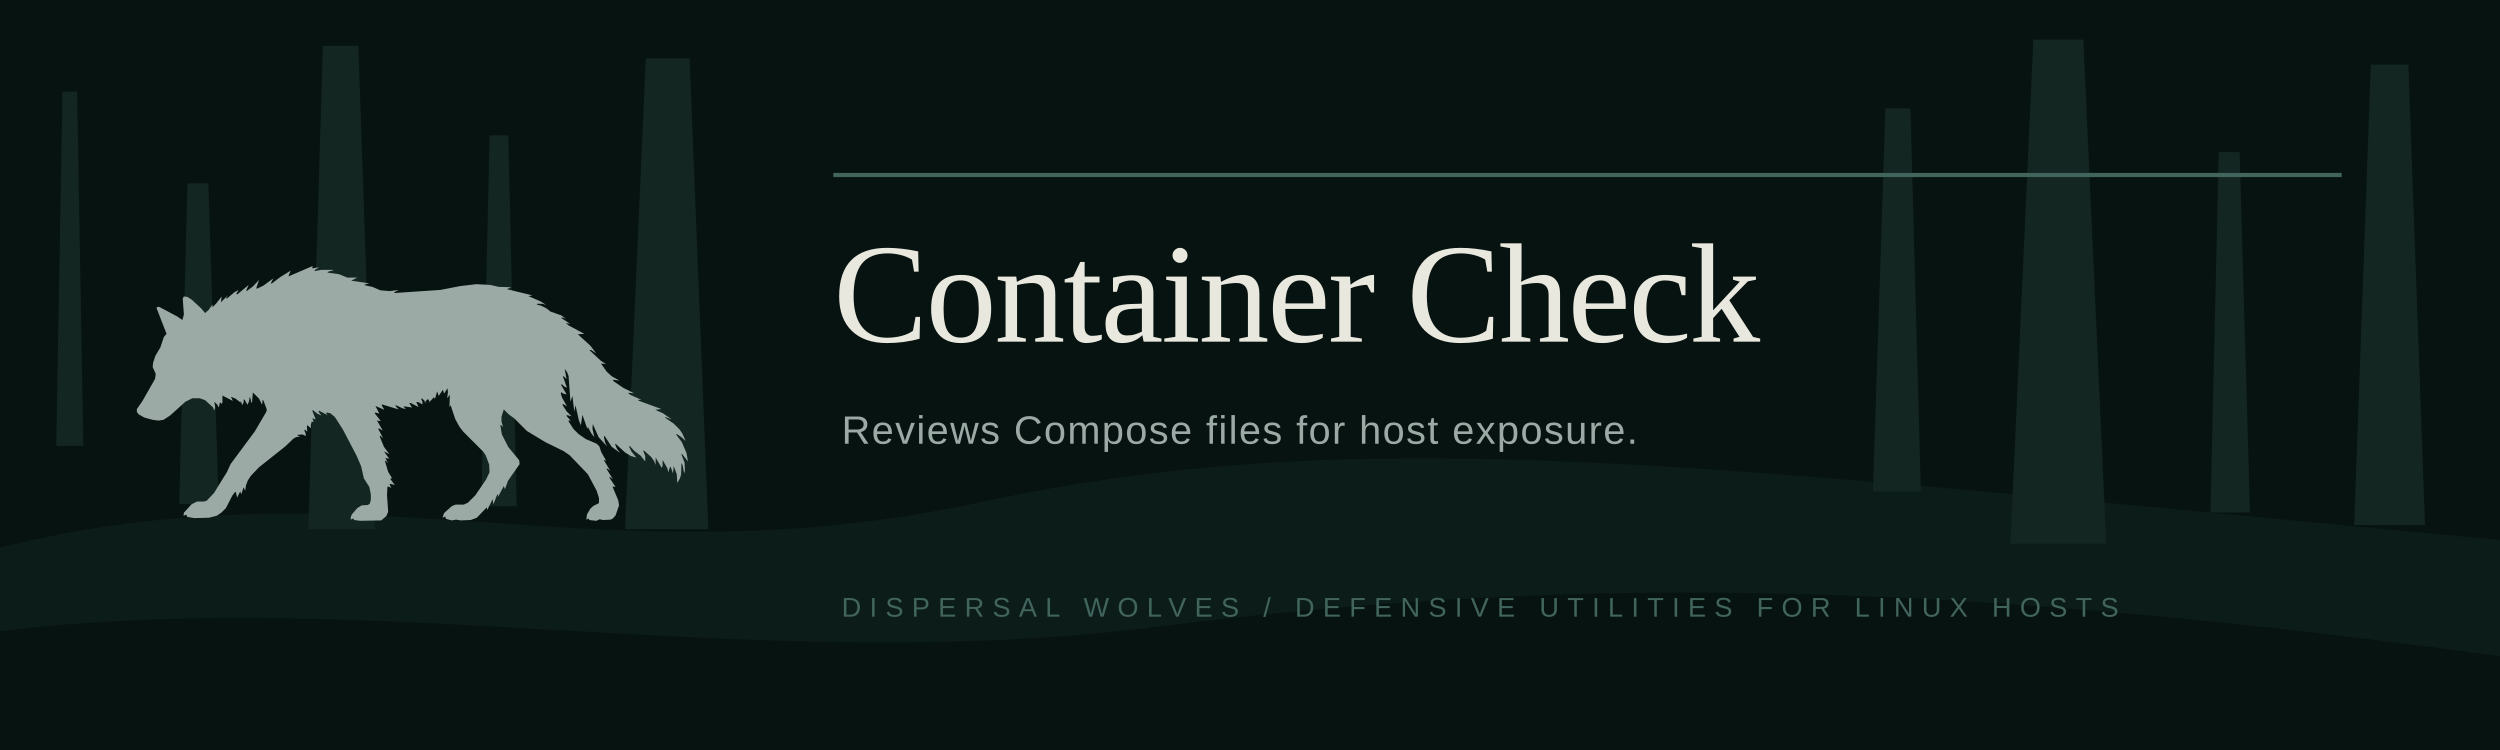
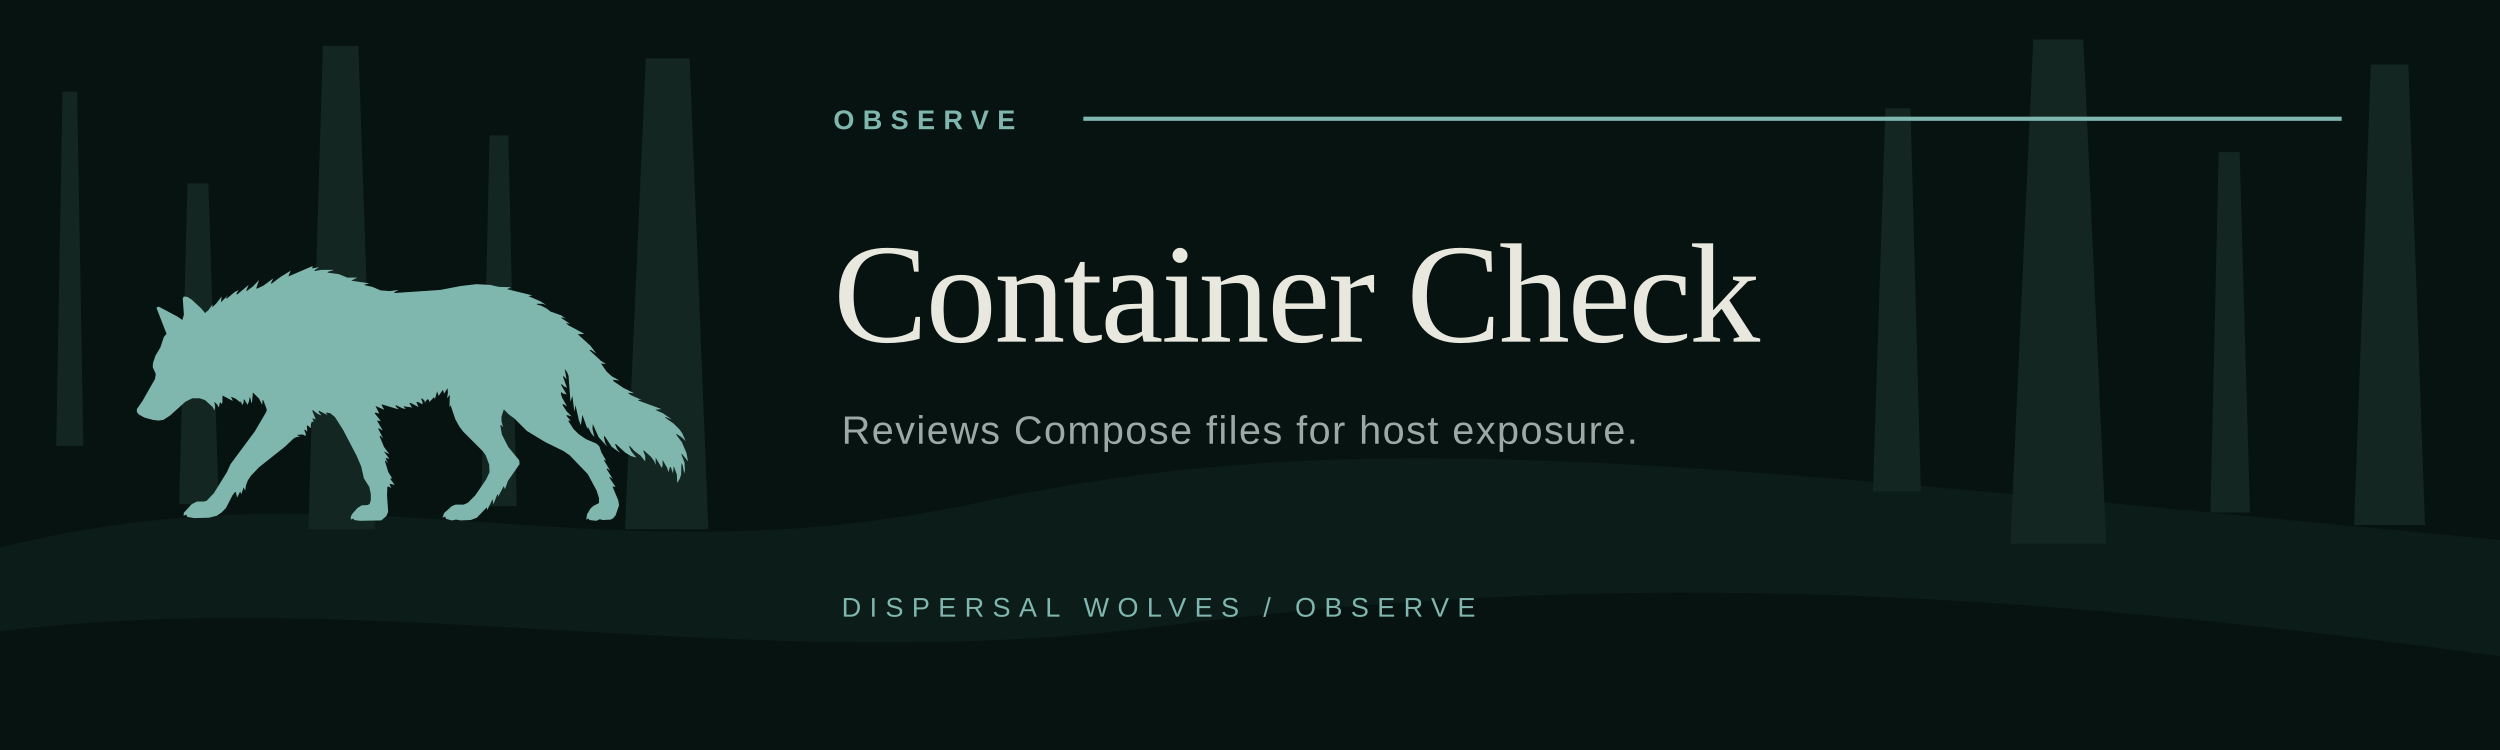
<svg xmlns="http://www.w3.org/2000/svg" viewBox="0 0 1200 360" role="img" aria-labelledby="title desc">
  <rect width="1200" height="360" fill="#071310" />
  <g aria-hidden="true" opacity=".56">
    <path d="M0 262.8C175 219.6 286 280.8 470 241.2S814 223.2 1200 259.2V360H0Z" fill="#10231F" />
    <path d="M30 44h7l3 170h-13Z" fill="#1D3530" />
    <path d="M90 88h10l5 154h-19Z" fill="#1D3530" />
    <path d="M155 22h17l8 232h-32Z" fill="#1D3530" />
    <path d="M235 65h9l4 178h-17Z" fill="#1D3530" />
    <path d="M310 28h21l9 226h-40Z" fill="#1D3530" />
    <path d="M905 52h12l5 184h-23Z" fill="#1D3530" />
    <path d="M976 19h24l11 242h-46Z" fill="#1D3530" />
    <path d="M1065 73h10l5 173h-19Z" fill="#1D3530" />
    <path d="M1138 31h18l8 221h-34Z" fill="#1D3530" />
    <path d="M0 303C180 281 363 325 554 301S923 277 1200 315V360H0Z" fill="#071310" />
  </g>
-   <g transform="translate(62 124) scale(.185)" fill="#9CAAA6">
+   <g transform="translate(62 124) scale(.185)" fill="#7FB6AE">
    <path fill-rule="evenodd" d="M71 129L97 196L90 204L81 231L68 253L62 271L61 282L69 300L67 313L34 371L20 391L20 399L25 405L39 413L61 419L76 421L89 419L106 408L146 372L164 363L183 363L197 368L217 386L221 395L223 386L221 374L222 373L228 379L233 387L235 375L237 374L240 378L242 374L242 356L269 370L264 359L276 364L289 374L290 370L293 381L297 374L297 367L299 366L307 380L311 371L313 359L316 368L316 376L319 371L321 348L337 364L345 380L346 368L348 368L357 392L356 398L326 449L263 534L254 554L220 609L201 629L194 631L176 631L162 638L142 660L141 668L148 665L151 671L169 674L207 673L227 668L239 660L251 648L268 615L275 606L277 607L280 621L288 605L291 612L297 594L301 603L303 589L308 576L316 564L337 542L405 488L426 468L433 464L444 462L437 460L437 458L450 457L458 461L458 455L454 445L457 445L462 450L461 434L464 434L471 441L472 426L474 430L473 424L479 424L475 415L484 418L475 395L477 394L488 403L499 408L492 399L492 395L515 407L511 402L512 400L522 402L534 412L555 445L590 512L602 540L609 571L623 593L627 612L627 627L624 637L619 640L603 641L592 648L578 664L575 671L575 678L581 675L584 679L599 681L654 680L667 669L672 658L669 615L670 593L673 592L680 596L676 587L677 585L689 588L678 573L679 570L683 572L672 554L664 527L665 524L672 532L665 518L675 520L661 501L675 508L661 489L650 462L651 460L659 467L646 442L648 441L658 447L643 421L653 422L637 402L639 400L649 403L639 383L662 393L655 381L656 379L699 392L691 383L692 381L709 389L718 391L712 385L713 384L734 387L727 376L730 375L751 386L745 373L750 373L761 379L761 372L758 366L759 363L766 369L768 376L769 371L775 365L779 370L778 374L791 360L792 364L794 363L799 345L803 357L814 341L817 351L826 337L827 348L825 363L832 354L831 386L834 381L846 417L857 437L867 450L918 501L925 511L934 535L935 555L926 574L898 615L879 634L868 639L847 639L837 643L817 661L813 673L820 670L822 676L837 680L848 678L860 680L886 679L902 673L928 646L929 653L943 625L945 638L955 613L957 613L957 619L972 591L975 599L983 577L1013 534L1012 524L984 490L967 457L963 433L964 432L970 438L966 423L966 411L972 392L985 405L1000 416L1032 448L1080 477L1127 500L1143 511L1190 560L1213 603L1219 622L1219 635L1205 642L1197 649L1188 664L1186 678L1192 675L1194 679L1212 681L1221 677L1229 679L1249 678L1255 675L1262 667L1271 641L1269 628L1254 592L1262 593L1246 569L1247 567L1255 573L1239 547L1240 545L1248 551L1232 524L1234 523L1238 526L1225 503L1220 488L1213 481L1185 469L1166 456L1153 443L1140 423L1141 420L1146 422L1134 408L1137 407L1148 410L1135 397L1124 380L1126 378L1136 384L1123 361L1120 351L1121 347L1126 351L1135 353L1121 329L1122 326L1128 332L1136 336L1126 308L1127 305L1135 314L1130 287L1136 295L1140 305L1145 372L1150 357L1155 398L1158 381L1167 421L1172 433L1176 406L1189 443L1190 437L1199 454L1207 464L1202 442L1203 430L1218 464L1240 488L1235 478L1232 465L1233 460L1252 489L1274 505L1266 495L1261 483L1262 481L1287 504L1302 513L1316 517L1303 501L1297 488L1299 487L1311 500L1327 512L1339 527L1339 513L1334 500L1335 498L1354 515L1362 526L1366 536L1366 517L1382 544L1384 538L1384 523L1396 544L1399 555L1403 542L1405 541L1411 558L1413 539L1421 561L1422 583L1429 571L1432 561L1433 531L1436 537L1440 558L1442 550L1441 530L1433 509L1434 507L1450 527L1446 505L1434 477L1419 457L1421 456L1433 464L1444 474L1435 454L1428 444L1413 429L1390 413L1392 412L1408 418L1385 402L1365 393L1381 391L1321 369L1321 367L1329 367L1302 355L1294 349L1310 350L1282 336L1257 319L1255 315L1272 317L1252 306L1239 294L1224 273L1237 274L1224 266L1194 238L1199 238L1212 247L1197 227L1164 197L1181 196L1140 174L1133 168L1144 170L1120 154L1127 154L1134 157L1121 148L1093 138L1083 130L1069 123L1058 120L1058 118L1073 118L1082 121L1068 112L1036 98L1046 96L980 80L991 75L959 74L937 69L901 67L859 72L807 82L688 90L688 88L699 82L676 85L652 83L631 74L612 70L610 68L623 65L576 58L592 50L566 50L544 41L514 37L518 34L530 31L529 30L498 30L481 33L482 30L493 23L475 26L476 20L413 47L419 32L393 48L369 66L368 64L374 52L348 71L331 79L330 77L337 56L321 73L305 85L304 83L310 69L280 94L278 92L284 82L273 88L253 105L252 102L256 96L238 114L240 99L226 117L216 127L216 120L206 134L197 142L187 130L162 107L151 100L142 99L139 104L142 146L138 160L125 151L78 126L73 126Z" />
  </g>
-   <path d="M400 84H1124" stroke="#41645D" stroke-width="2" />
+   <text x="400" y="62" fill="#7FB6AE" font-family="Arial Narrow, Helvetica Neue, Arial, sans-serif" font-size="13" font-weight="700" letter-spacing="4">OBSERVE</text>
+   <path d="M520 57H1124" stroke="#7FB6AE" stroke-width="2" />
  <text x="400" y="164" fill="#E8E8DF" font-family="Georgia, 'Times New Roman', serif" font-size="68" letter-spacing="-1">Container Check</text>
  <text x="404" y="213" fill="#9CAAA6" font-family="Arial Narrow, Helvetica Neue, Arial, sans-serif" font-size="19" letter-spacing=".7">Reviews Compose files for host exposure.</text>
-   <text x="404" y="296" fill="#41645D" font-family="Arial Narrow, Helvetica Neue, Arial, sans-serif" font-size="13" letter-spacing="4">DISPERSAL WOLVES / DEFENSIVE UTILITIES FOR LINUX HOSTS</text>
+   <text x="404" y="296" fill="#7FB6AE" font-family="Arial Narrow, Helvetica Neue, Arial, sans-serif" font-size="13" letter-spacing="4">DISPERSAL WOLVES / OBSERVE</text>
</svg>
